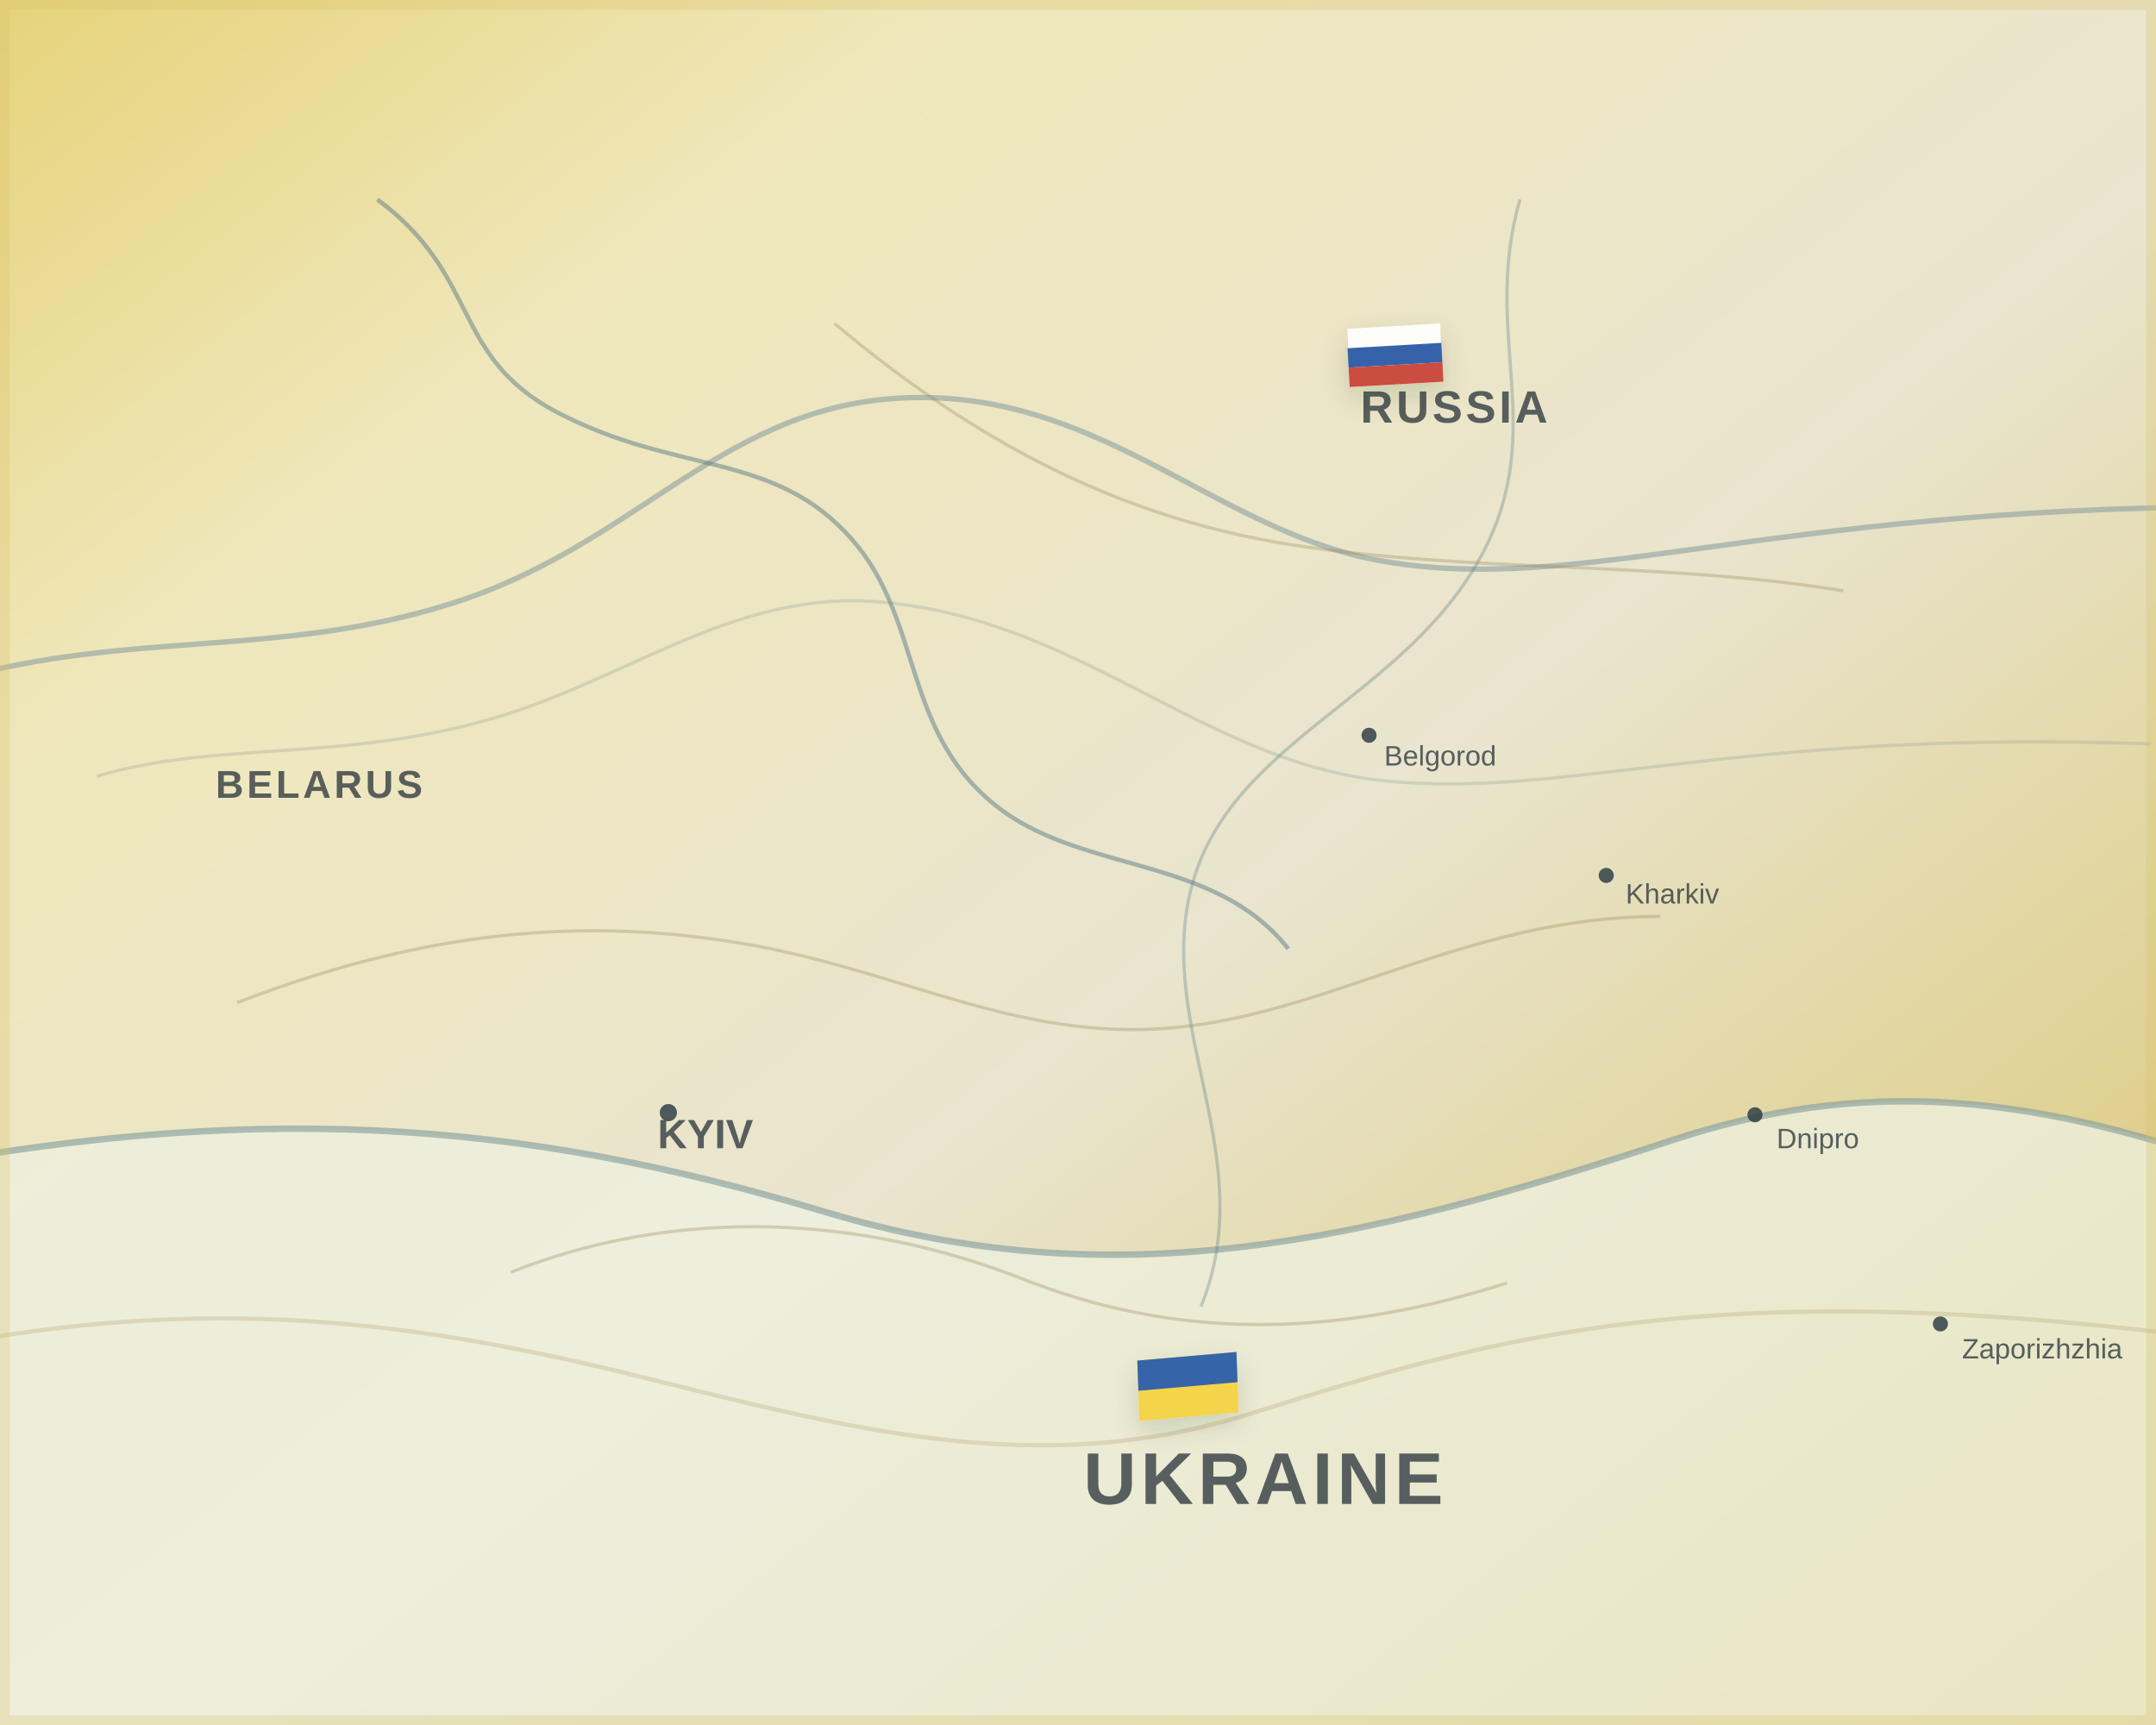
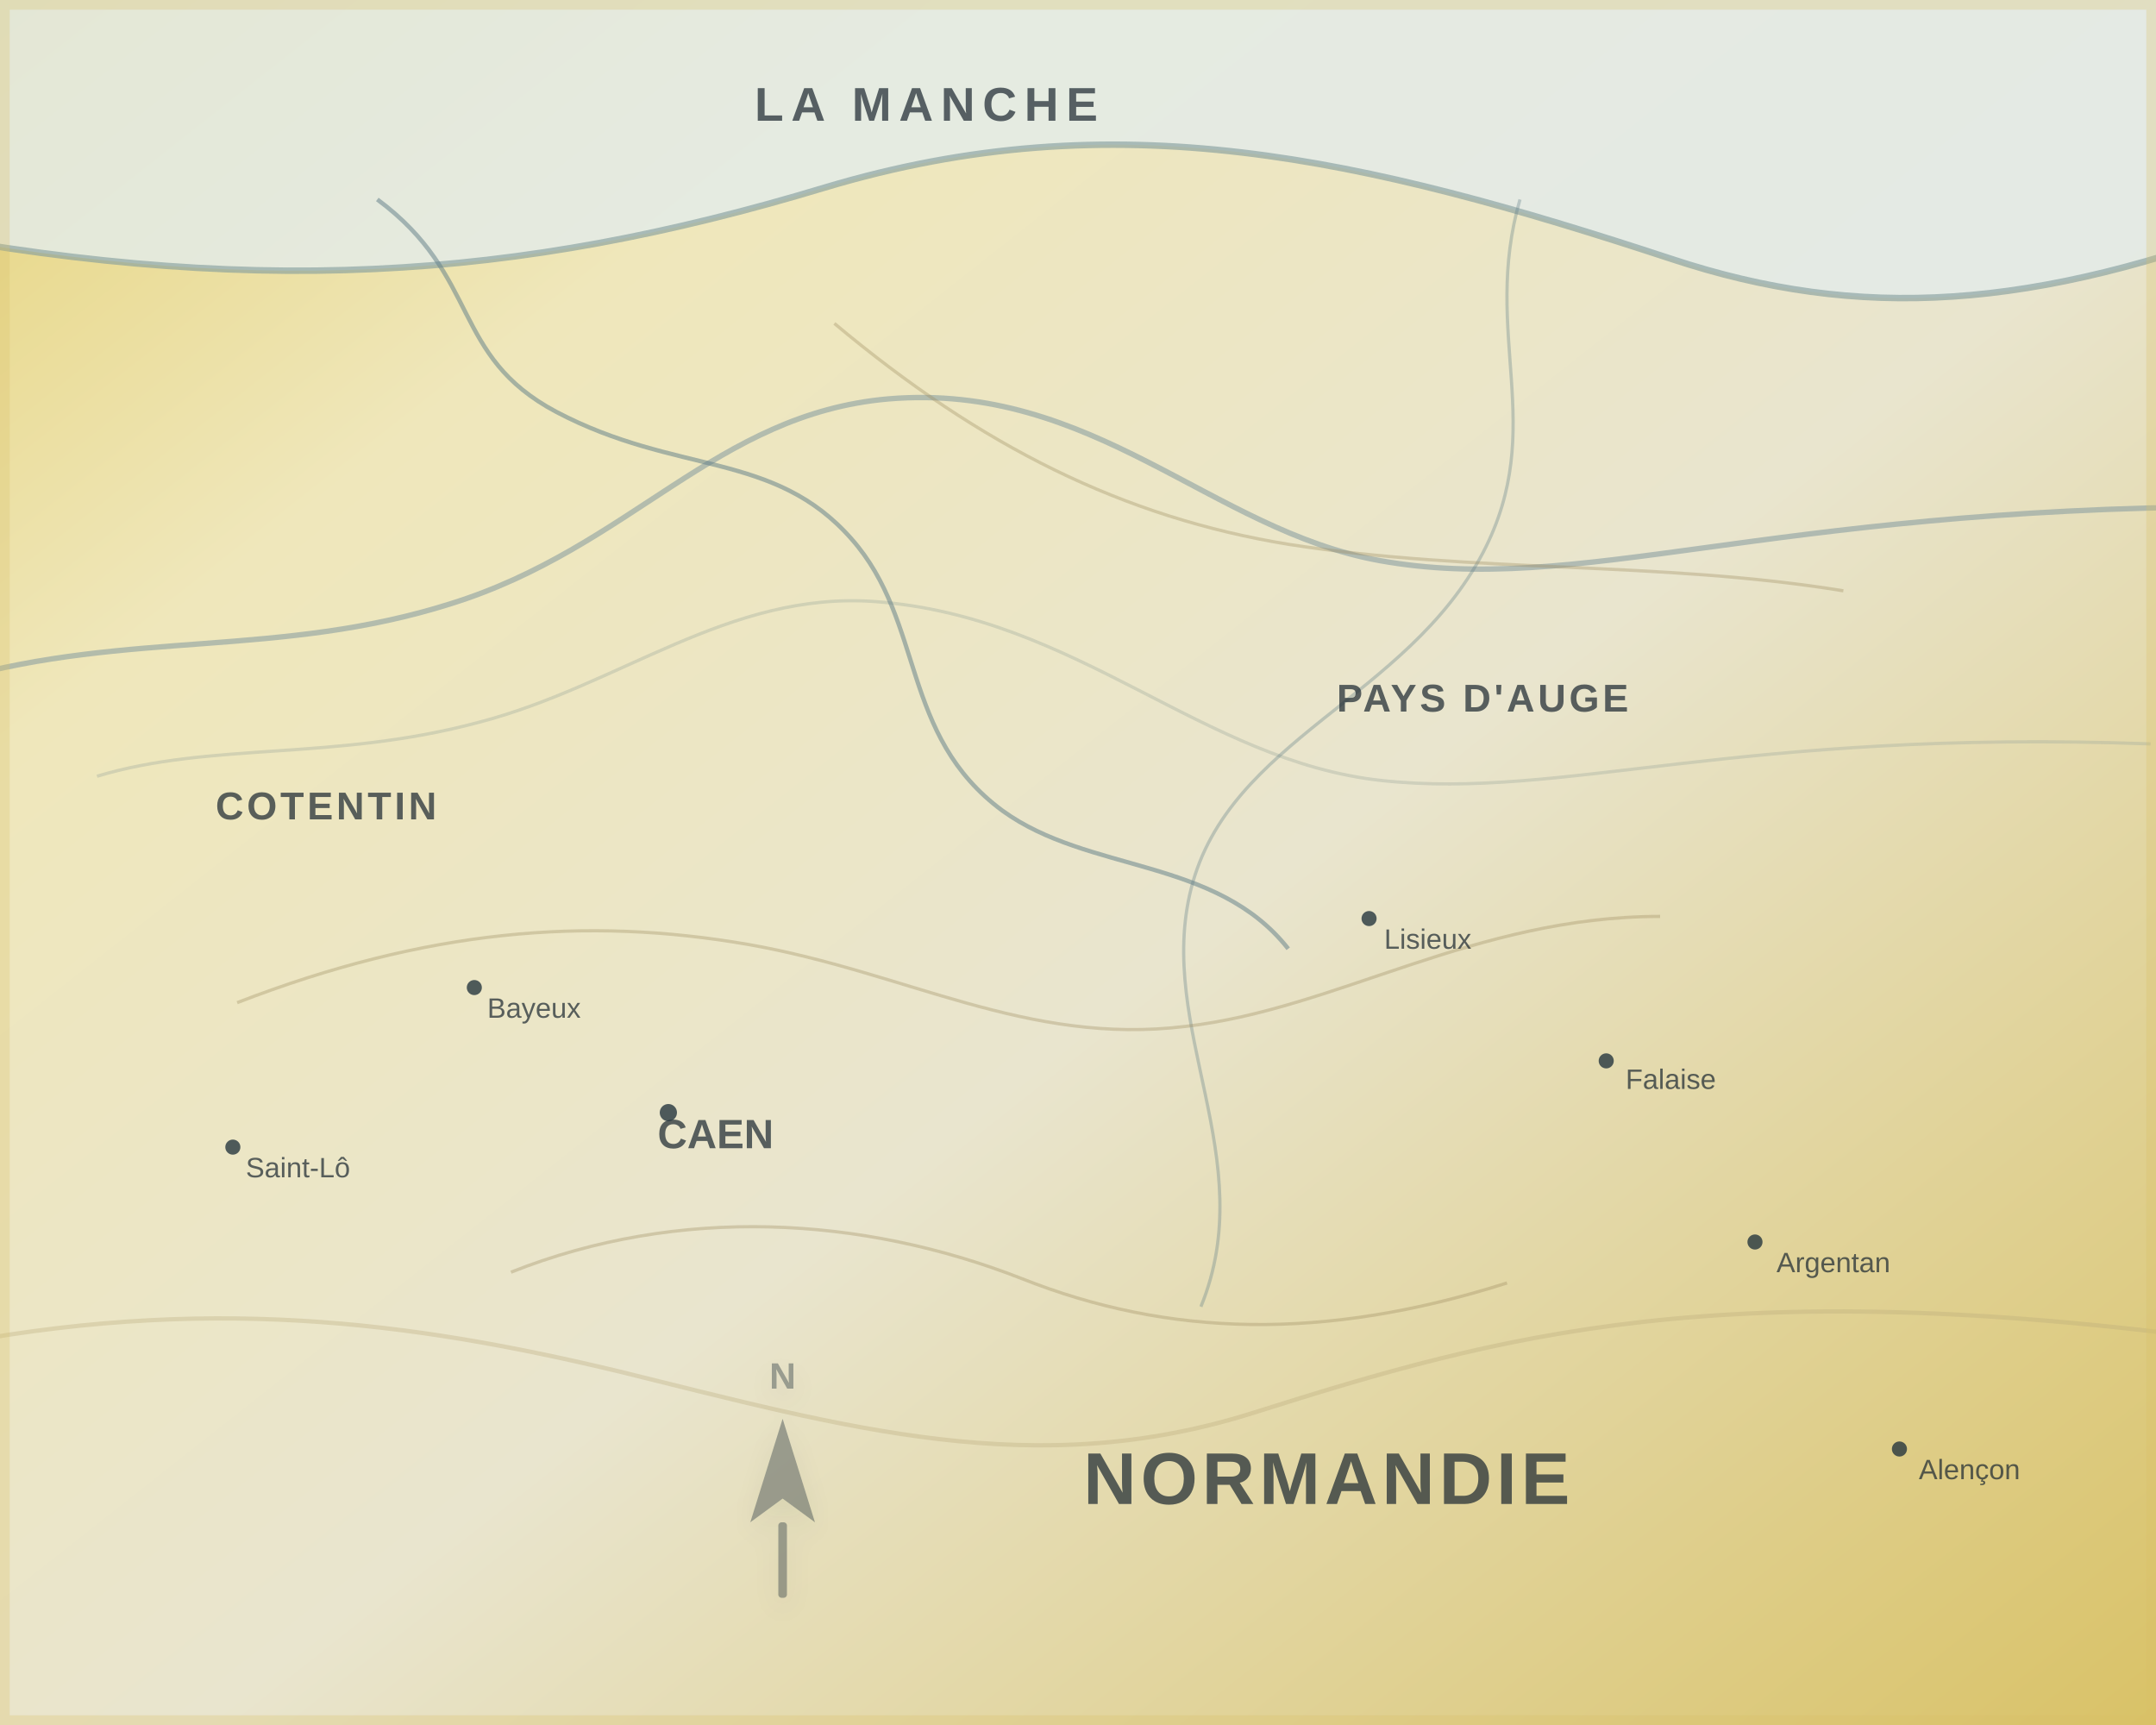
<svg xmlns="http://www.w3.org/2000/svg" viewBox="0 0 2000 1600">
  <defs>
    <linearGradient id="paper" x1="0" x2="1" y1="0" y2="1">
      <stop offset="0" stop-color="#e6d37a" />
      <stop offset="0.22" stop-color="#efe7bb" />
      <stop offset="0.55" stop-color="#e9e5ce" />
      <stop offset="1" stop-color="#d9c267" />
    </linearGradient>
    <filter id="softShadow" x="-20%" y="-20%" width="140%" height="140%">
      <feDropShadow dx="0" dy="10" stdDeviation="12" flood-color="#1f251b" flood-opacity="0.16" />
    </filter>
  </defs>
  <rect width="2000" height="1600" fill="url(#paper)" />
-   <path d="M-120 1090 C230 1020 480 1038 765 1124 C1035 1205 1264 1152 1550 1058 C1725 1000 1886 1010 2110 1096 L2110 1720 L-120 1720 Z" fill="#eef1df" opacity="0.76" />
-   <path d="M-120 1090 C230 1020 480 1038 765 1124 C1035 1205 1264 1152 1550 1058 C1725 1000 1886 1010 2110 1096" fill="none" stroke="#829c9c" stroke-width="6" opacity="0.62" />
+   <path d="M-120 208 C230 278 480 260 765 174 C1035 93 1264 146 1550 240 C1725 298 1886 288 2110 202 L2110 -120 L-120 -120 Z" fill="#e3ece9" opacity="0.82" />
+   <path d="M-120 208 C230 278 480 260 765 174 C1035 93 1264 146 1550 240 C1725 298 1886 288 2110 202" fill="none" stroke="#829c9c" stroke-width="6" opacity="0.62" />
  <path d="M-40 630 C120 585 260 610 418 560 C585 508 664 384 824 370 C1014 354 1124 492 1280 520 C1464 553 1635 472 2070 470" fill="none" stroke="#889da0" stroke-width="5" opacity="0.58" />
  <path d="M90 720 C196 688 310 706 444 670 C575 636 676 548 812 558 C1000 572 1115 706 1282 724 C1450 742 1610 676 1995 690" fill="none" stroke="#9aa69a" stroke-width="3" opacity="0.34" />
  <path d="M-60 1250 C190 1200 382 1226 574 1272 C785 1324 960 1375 1164 1310 C1392 1238 1596 1180 2070 1244" fill="none" stroke="#b6a779" stroke-width="4" opacity="0.32" />
  <path d="M350 185 C446 256 418 330 516 382 C628 441 718 418 790 500 C858 577 835 682 930 752 C1010 810 1128 795 1195 880" fill="none" stroke="#617f88" stroke-width="4" opacity="0.52" />
  <path d="M1410 185 C1374 310 1436 396 1376 512 C1305 648 1140 686 1105 824 C1072 954 1170 1075 1114 1212" fill="none" stroke="#617f88" stroke-width="3" opacity="0.34" />
  <g fill="none" stroke="#9b8b5f" stroke-width="3" opacity="0.34">
    <path d="M220 930 C396 862 544 850 694 876 C842 902 952 970 1100 952 C1240 936 1368 850 1540 850" />
    <path d="M474 1180 C630 1118 800 1128 948 1186 C1084 1240 1228 1244 1398 1190" />
    <path d="M774 300 C910 414 1042 480 1196 505 C1370 532 1538 520 1710 548" />
  </g>
  <g font-family="Arial, Helvetica, sans-serif" fill="#1e2a32" opacity="0.72">
-     <text x="200" y="740" font-size="36" font-weight="700" letter-spacing="3">BELARUS</text>
-     <text x="1262" y="392" font-size="42" font-weight="700" letter-spacing="3">RUSSIA</text>
-     <text x="1005" y="1395" font-size="68" font-weight="800" letter-spacing="4">UKRAINE</text>
-     <text x="610" y="1065" font-size="38" font-weight="700">KYIV</text>
-     <text x="1284" y="710" font-size="26">Belgorod</text>
-     <text x="1508" y="838" font-size="26">Kharkiv</text>
-     <text x="1648" y="1065" font-size="26">Dnipro</text>
-     <text x="1820" y="1260" font-size="26">Zaporizhzhia</text>
+     <text x="700" y="112" font-size="44" font-weight="700" letter-spacing="7">LA MANCHE</text>
+     <text x="200" y="760" font-size="36" font-weight="700" letter-spacing="3">COTENTIN</text>
+     <text x="1240" y="660" font-size="36" font-weight="700" letter-spacing="3">PAYS D'AUGE</text>
+     <text x="1005" y="1395" font-size="68" font-weight="800" letter-spacing="4">NORMANDIE</text>
+     <text x="610" y="1065" font-size="38" font-weight="700">CAEN</text>
+     <text x="228" y="1092" font-size="26">Saint-Lô</text>
+     <text x="452" y="944" font-size="26">Bayeux</text>
+     <text x="1284" y="880" font-size="26">Lisieux</text>
+     <text x="1508" y="1010" font-size="26">Falaise</text>
+     <text x="1648" y="1180" font-size="26">Argentan</text>
+     <text x="1780" y="1372" font-size="26">Alençon</text>
  </g>
  <g fill="#21323b" opacity="0.78">
    <circle cx="620" cy="1032" r="8" />
-     <circle cx="1270" cy="682" r="7" />
-     <circle cx="1490" cy="812" r="7" />
-     <circle cx="1628" cy="1034" r="7" />
-     <circle cx="1800" cy="1228" r="7" />
+     <circle cx="216" cy="1064" r="7" />
+     <circle cx="440" cy="916" r="7" />
+     <circle cx="1270" cy="852" r="7" />
+     <circle cx="1490" cy="984" r="7" />
+     <circle cx="1628" cy="1152" r="7" />
+     <circle cx="1762" cy="1344" r="7" />
  </g>
-   <g filter="url(#softShadow)" opacity="0.9">
-     <path d="M1250 305 l86 -5 l2 54 l-86 5 z" fill="#ffffff" />
-     <path d="M1250 323 l87 -5 l1 18 l-87 5 z" fill="#2453a6" />
-     <path d="M1251 341 l87 -5 l1 18 l-87 5 z" fill="#c83a32" />
-     <path d="M1055 1262 l92 -8 l2 56 l-92 8 z" fill="#f5d23a" />
-     <path d="M1055 1262 l92 -8 l1 28 l-92 8 z" fill="#2354a3" />
+   <g filter="url(#softShadow)" opacity="0.4" fill="#21323b" transform="translate(-1080 1120)">
+     <path d="M1806 196 l30 96 l-30 -22 l-30 22 z" />
+     <rect x="1802" y="292" width="8" height="70" rx="3" />
+     <text x="1806" y="168" font-family="Arial, Helvetica, sans-serif" font-size="34" font-weight="700" text-anchor="middle">N</text>
  </g>
  <rect x="0" y="0" width="2000" height="1600" fill="none" stroke="#d7bf65" stroke-width="18" opacity="0.28" />
</svg>
